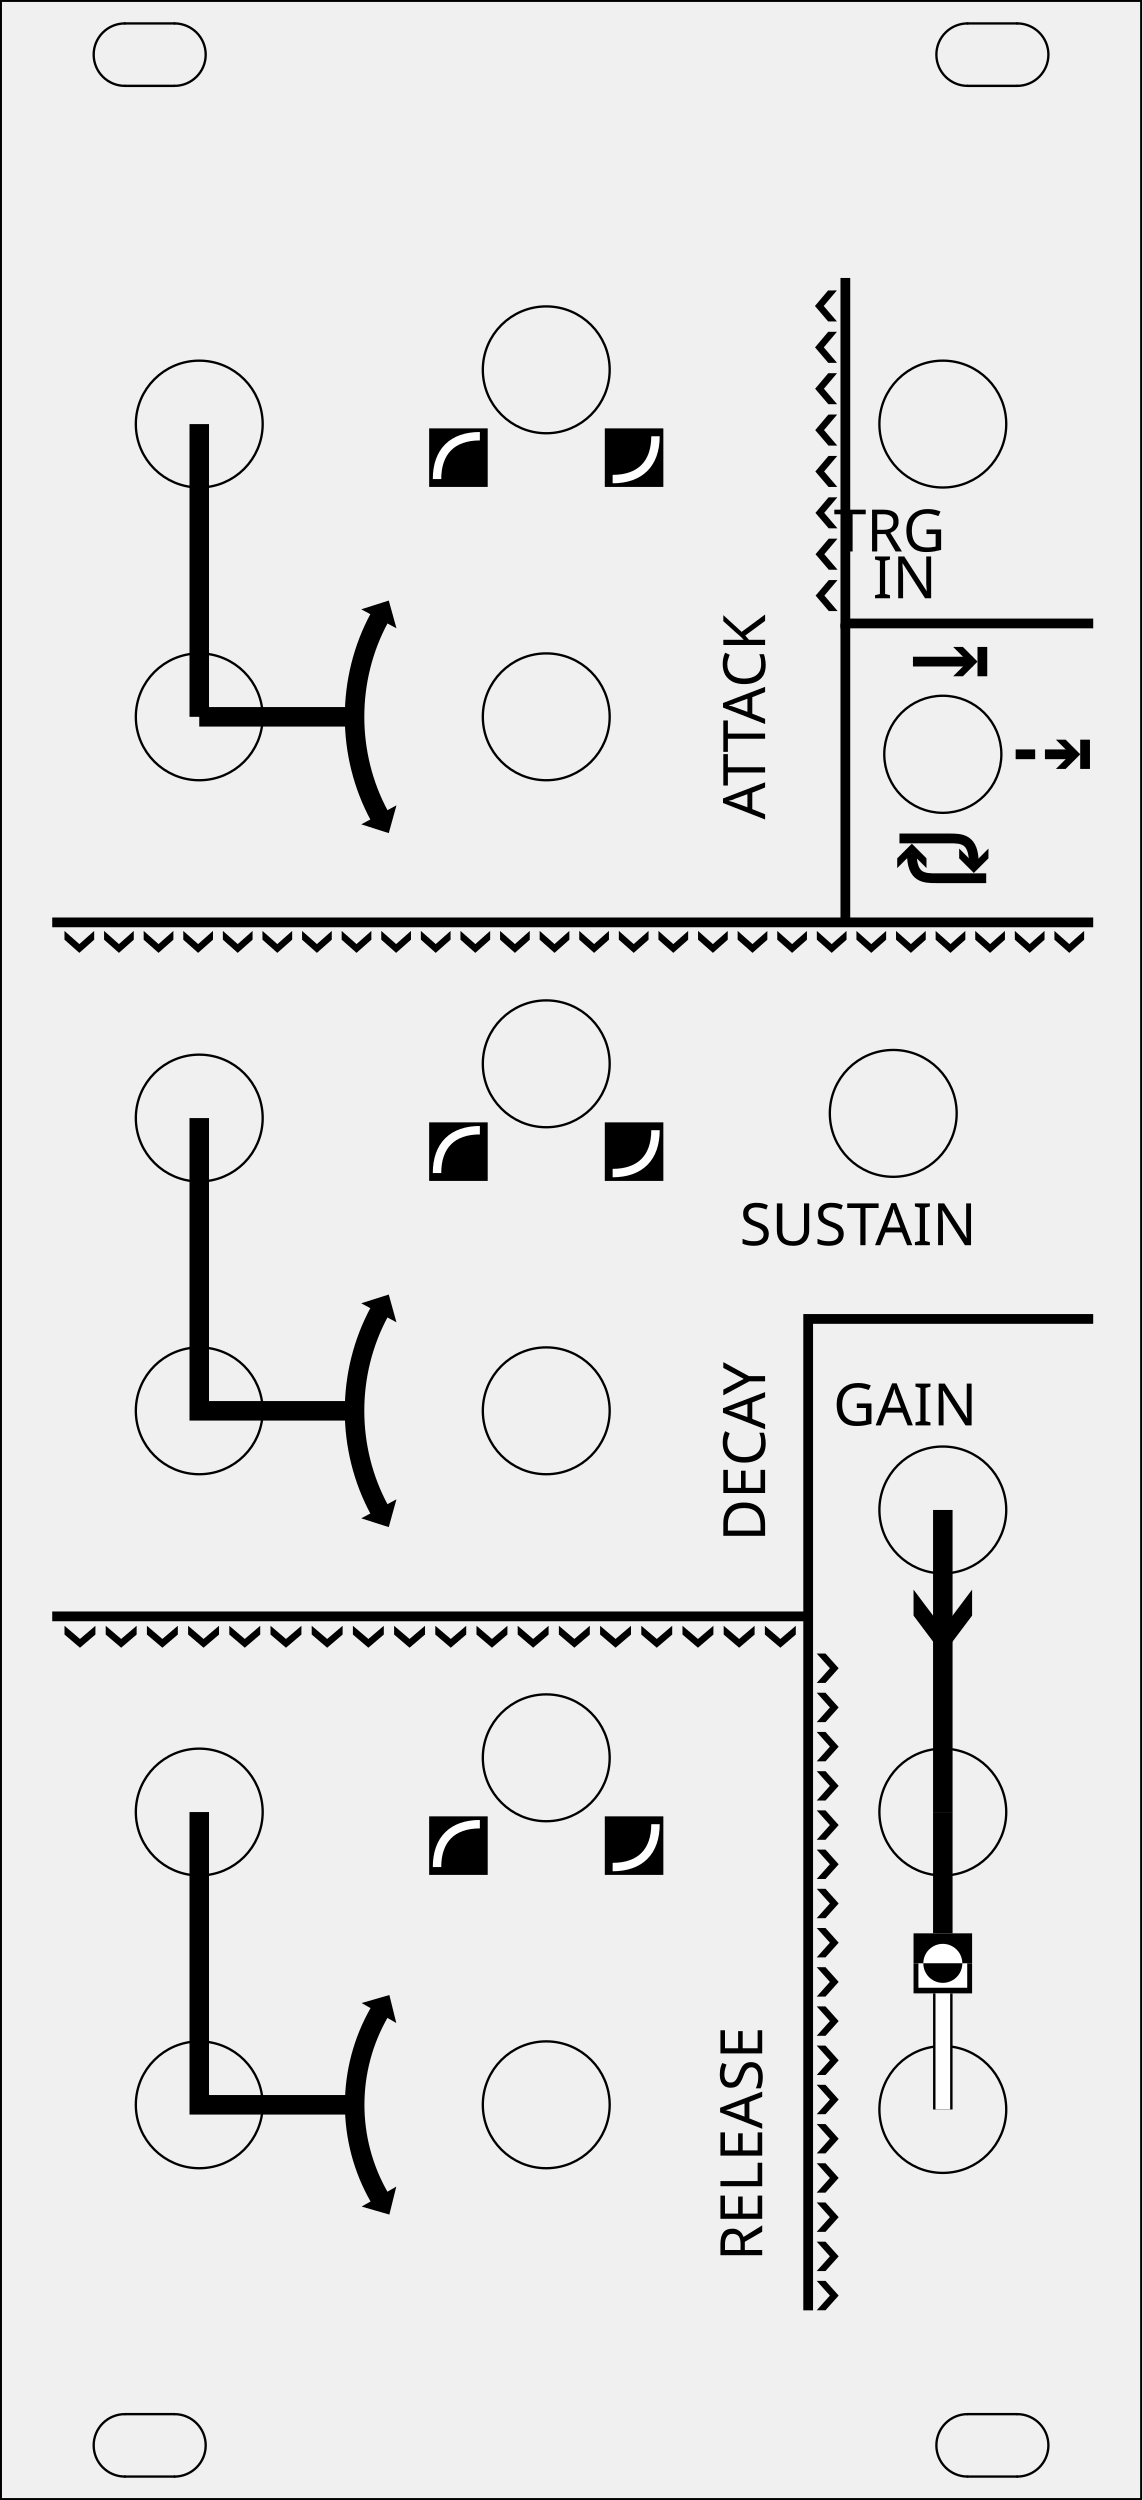
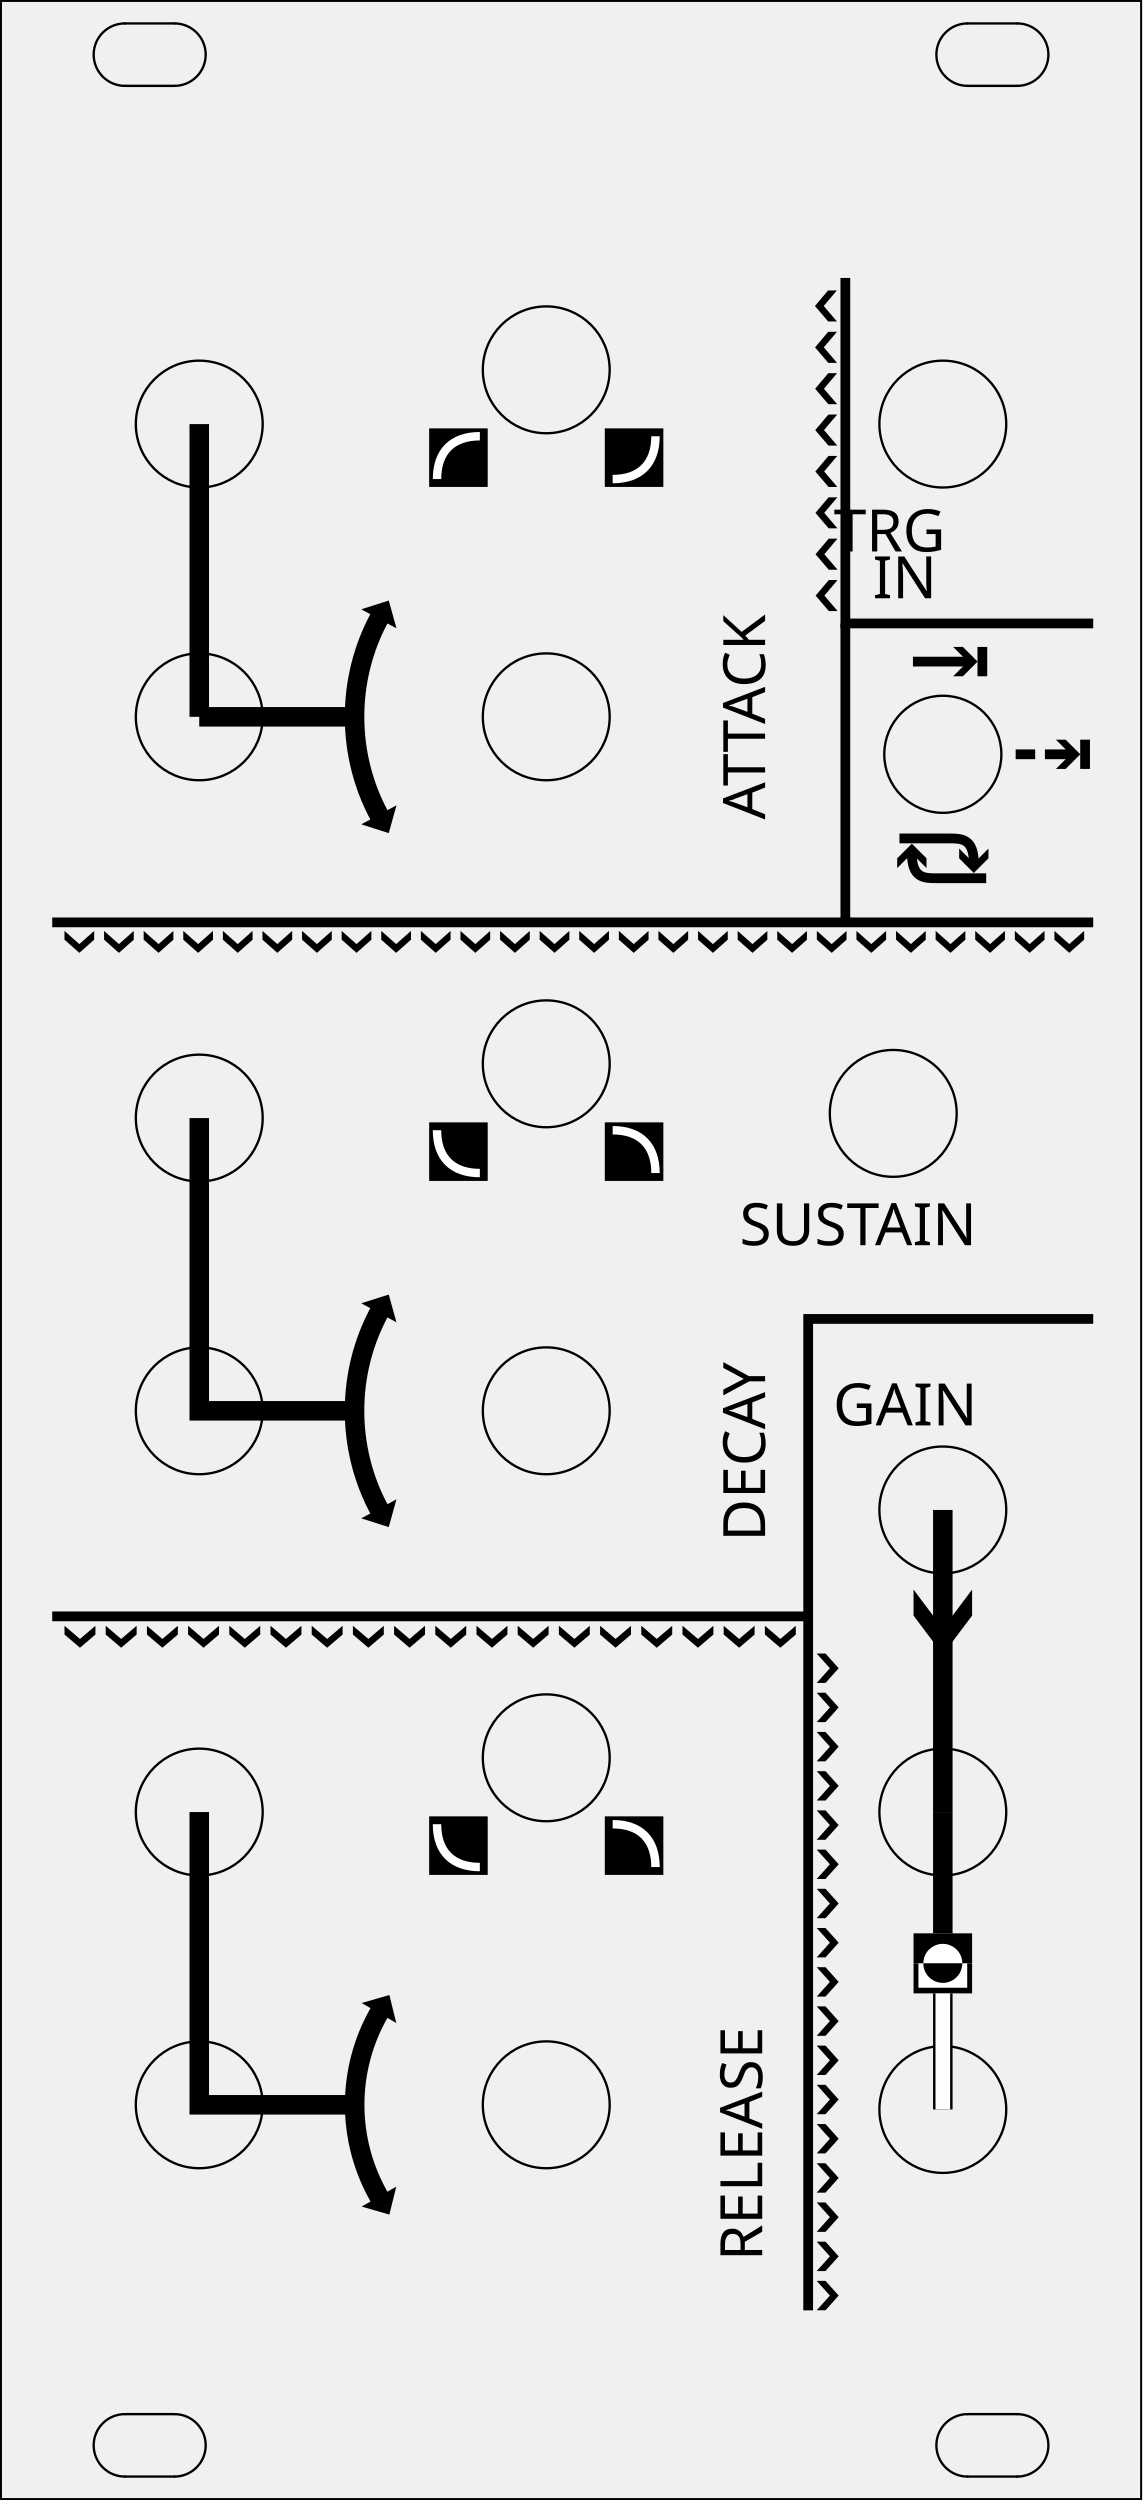
<svg xmlns="http://www.w3.org/2000/svg" width="58.52mm" height="128.1mm" viewBox="0 0 58.52 128.1" version="1.1" id="svg1" xml:space="preserve">
  <defs id="defs1">
    <marker id="DistanceX" orient="auto" refX="0" refY="0" style="overflow:visible">
      <path d="M 3,-3 -3,3 M 0,-5 V 5" style="stroke:#000000;stroke-width:0.5" id="path1" />
    </marker>
    <pattern id="Hatch" patternUnits="userSpaceOnUse" width="8" height="8" x="0" y="0">
      <path d="M8 4 l-4,4" stroke="#000000" stroke-width="0.25" linecap="square" id="path2-5" />
      <path d="M6 2 l-4,4" stroke="#000000" stroke-width="0.25" linecap="square" id="path3-6" />
      <path d="M4 0 l-4,4" stroke="#000000" stroke-width="0.25" linecap="square" id="path4-3" />
    </pattern>
    <symbol id="*MODEL_SPACE" />
    <symbol id="*PAPER_SPACE" />
    <marker orient="90" refY="0" refX="4" id="ThreeDots" style="overflow:visible" markerWidth="0.5" markerHeight="0.5" viewBox="0 0 1 1" preserveAspectRatio="xMidYMid" markerUnits="userSpaceOnUse">
      <g transform="scale(0.5)" id="g33-7">
        <circle cx="4" cy="0" r="1" style="fill:context-stroke;stroke:context-stroke" id="circle31" />
        <circle cx="8" cy="0" r="1" style="fill:context-stroke;stroke:context-stroke" id="circle32" />
        <circle cx="12" cy="0" r="1" style="fill:context-stroke;stroke:context-stroke" id="circle33" />
      </g>
    </marker>
    <marker style="overflow:visible" id="marker73" refX="-1" refY="0" orient="auto-start-reverse" markerWidth="0.5" markerHeight="0.5" viewBox="0 0 1 1" preserveAspectRatio="none">
      <path style="fill:context-stroke;fill-rule:evenodd;stroke:none" d="m 1,0 -3,3 h -2 l 3,-3 -3,-3 h 2 z" id="path73" />
    </marker>
    <marker style="overflow:visible" id="marker70" refX="0" refY="0" orient="auto-start-reverse" markerWidth="0.25" markerHeight="0.25" viewBox="0 0 1 1" preserveAspectRatio="xMidYMid" markerUnits="userSpaceOnUse">
      <path style="fill:context-stroke;fill-rule:evenodd;stroke:none" d="m 1,0 -3,3 h -2 l 3,-3 -3,-3 h 2 z" id="path70" />
    </marker>
    <marker style="overflow:visible" id="ArrowWideHeavy" refX="0" refY="0" orient="auto-start-reverse" markerWidth="0.666" markerHeight="0.5" viewBox="0 0 1 1" preserveAspectRatio="none" markerUnits="strokeWidth">
      <path style="fill:context-stroke;fill-rule:evenodd;stroke:none" d="m 1,0 -3,3 h -2 l 3,-3 -3,-3 h 2 z" id="path52" />
    </marker>
    <marker style="overflow:visible" id="Triangle" refX="-1.5" refY="0" orient="auto-start-reverse" markerWidth="0.2" markerHeight="0.333" viewBox="0 0 1 1" preserveAspectRatio="none" markerUnits="userSpaceOnUse">
      <path transform="scale(0.5)" style="fill:context-stroke;fill-rule:evenodd;stroke:context-stroke;stroke-width:1pt" d="M 5.77,0 -2.88,5 V -5 Z" id="path135" />
    </marker>
    <marker id="DistanceX-1" orient="auto" refX="0" refY="0" style="overflow:visible">
      <path d="M 3,-3 -3,3 M 0,-5 V 5" style="stroke:#000000;stroke-width:0.5" id="path1-9" />
    </marker>
    <pattern id="Hatch-3" patternUnits="userSpaceOnUse" width="8" height="8" x="0" y="0">
      <path d="M8 4 l-4,4" stroke="#000000" stroke-width="0.25" linecap="square" id="path2-4" />
      <path d="M6 2 l-4,4" stroke="#000000" stroke-width="0.25" linecap="square" id="path3-2" />
      <path d="M4 0 l-4,4" stroke="#000000" stroke-width="0.25" linecap="square" id="path4-5" />
    </pattern>
    <symbol id="*MODEL_SPACE-6" />
    <symbol id="*PAPER_SPACE-4" />
    <marker id="DistanceX-6" orient="auto" refX="0" refY="0" style="overflow:visible">
      <path d="M 3,-3 -3,3 M 0,-5 V 5" style="stroke:#000000;stroke-width:0.5" id="path1-6" />
    </marker>
    <pattern id="Hatch-2" patternUnits="userSpaceOnUse" width="8" height="8" x="0" y="0">
      <path d="M8 4 l-4,4" stroke="#000000" stroke-width="0.25" linecap="square" id="path2-0" />
      <path d="M6 2 l-4,4" stroke="#000000" stroke-width="0.25" linecap="square" id="path3-5" />
      <path d="M4 0 l-4,4" stroke="#000000" stroke-width="0.25" linecap="square" id="path4-8" />
    </pattern>
    <symbol id="*MODEL_SPACE-5" />
    <symbol id="*PAPER_SPACE-7" />
    <marker markerWidth="5.669" markerHeight="5.197" refX="2.835" refY="2.598" orient="auto" id="marker34">
      <g id="g35-2" transform="matrix(1.67979,0,0,1.511811,-308.947,28.58078)" style="display:inline">
        <path style="color:#000000;fill:#000000;fill-rule:evenodd;stroke-width:1.125;-inkscape-stroke:none" d="m 185.607,-18.28 1.688,1.688 v 1.125 l -1.688,-1.688 -1.688,1.688 v -1.125 z" id="path35" />
      </g>
      <path style="fill:none;stroke:#000000;stroke-width:0.945;stroke-dasharray:none" d="M -2.073,-19.521 H 3.596" id="path34" />
    </marker>
    <marker style="overflow:visible" id="marker73-7" refX="-1" refY="0" orient="auto-start-reverse" markerWidth="0.5" markerHeight="0.5" viewBox="0 0 1 1" preserveAspectRatio="none">
      <path style="fill:context-stroke;fill-rule:evenodd;stroke:none" d="m 1,0 -3,3 h -2 l 3,-3 -3,-3 h 2 z" id="path73-9" />
    </marker>
    <marker style="overflow:visible" id="marker70-4" refX="0" refY="0" orient="auto-start-reverse" markerWidth="0.25" markerHeight="0.25" viewBox="0 0 1 1" preserveAspectRatio="xMidYMid" markerUnits="userSpaceOnUse">
      <path style="fill:context-stroke;fill-rule:evenodd;stroke:none" d="m 1,0 -3,3 h -2 l 3,-3 -3,-3 h 2 z" id="path70-6" />
    </marker>
    <marker id="DistanceX-0" orient="auto" refX="0" refY="0" style="overflow:visible">
      <path d="M 3,-3 -3,3 M 0,-5 V 5" style="stroke:#000000;stroke-width:0.5" id="path1-5" />
    </marker>
    <pattern id="Hatch-5" patternUnits="userSpaceOnUse" width="8" height="8" x="0" y="0">
      <path d="M8 4 l-4,4" stroke="#000000" stroke-width="0.25" linecap="square" id="path2-6" />
      <path d="M6 2 l-4,4" stroke="#000000" stroke-width="0.25" linecap="square" id="path3-53" />
      <path d="M4 0 l-4,4" stroke="#000000" stroke-width="0.25" linecap="square" id="path4-3-6" />
    </pattern>
    <symbol id="*MODEL_SPACE-7" />
    <symbol id="*PAPER_SPACE-0" />
  </defs>
  <g id="layer1" style="display:none" transform="translate(-8e-6,5.40002e-5)">
    <circle cx="27990000" cy="107860000" r="8000000" id="circle2" style="display:inline;fill:#000000;fill-opacity:0;stroke:#000000;stroke-width:120000;stroke-linecap:round;stroke-linejoin:round;stroke-opacity:1" transform="matrix(9.9999998e-7,0,0,9.9999998e-7,7.9999999e-6,-0.010054)" />
    <circle cx="27990000" cy="72300000" r="8000000" id="circle3" style="display:inline;fill:#000000;fill-opacity:0;stroke:#000000;stroke-width:120000;stroke-linecap:round;stroke-linejoin:round;stroke-opacity:1" transform="matrix(9.9999998e-7,0,0,9.9999998e-7,7.9999999e-6,-0.010054)" />
    <circle cx="27990000" cy="36740000" r="8000000" id="circle4" style="display:inline;fill:#000000;fill-opacity:0;stroke:#000000;stroke-width:120000;stroke-linecap:round;stroke-linejoin:round;stroke-opacity:1" transform="matrix(9.9999998e-7,0,0,9.9999998e-7,7.9999999e-6,-0.010054)" />
    <path d="M 2590000,117400000 H 55930000" id="path28" style="display:inline;fill:#000000;fill-opacity:0;stroke:#000000;stroke-width:150000;stroke-linecap:round;stroke-linejoin:round;stroke-opacity:1" transform="matrix(9.9999998e-7,0,0,9.9999998e-7,7.9999999e-6,-0.010054)" />
    <path d="M 55930000,117400000 V 10720000" id="path29-6" style="display:inline;fill:#000000;fill-opacity:0;stroke:#000000;stroke-width:150000;stroke-linecap:round;stroke-linejoin:round;stroke-opacity:1" transform="matrix(9.9999998e-7,0,0,9.9999998e-7,7.9999999e-6,-0.010054)" />
    <path d="M 55930000,10720000 H 2590000" id="path30-3" style="display:inline;fill:#000000;fill-opacity:0;stroke:#000000;stroke-width:150000;stroke-linecap:round;stroke-linejoin:round;stroke-opacity:1" transform="matrix(9.9999998e-7,0,0,9.9999998e-7,7.9999999e-6,-0.010054)" />
    <path d="M 2590000,10720000 V 117400000" id="path31-9" style="display:inline;fill:#000000;fill-opacity:0;stroke:#000000;stroke-width:150000;stroke-linecap:round;stroke-linejoin:round;stroke-opacity:1" transform="matrix(9.9999998e-7,0,0,9.9999998e-7,7.9999999e-6,-0.010054)" />
  </g>
  <g id="layer2" transform="translate(-81.144,-79.9)" style="display:inline">
    <g id="g3" transform="matrix(9.9999999e-7,0,0,9.9999999e-7,81.144,79.89)">
      <g style="fill:#000000;fill-opacity:1;stroke:#000000;stroke-linecap:round;stroke-linejoin:round;stroke-opacity:1" id="g1" />
      <g style="fill:#000000;fill-opacity:0;stroke:#000000;stroke-width:0;stroke-linecap:round;stroke-linejoin:round;stroke-opacity:1" id="g2" />
      <g style="fill:#000000;fill-opacity:0;stroke:#000000;stroke-width:120000;stroke-linecap:round;stroke-linejoin:round;stroke-opacity:1" id="g27">
        <g id="g4" />
        <g id="g5" />
        <g id="g6" />
        <g id="g7" />
        <g id="g8" />
        <g id="g9" />
        <g id="g10" />
        <g id="g11" />
        <g id="g12" />
        <g id="g13" />
        <g id="g14" />
        <g id="g15" />
        <g id="g16" />
        <g id="g17" />
        <g id="g18" />
        <g id="g19" />
        <g id="g20" />
        <g id="g21" />
        <g id="g22" />
        <g id="g23" />
        <g id="g24" />
        <g id="g25" />
        <g id="g26" />
      </g>
      <g style="fill:#000000;fill-opacity:0;stroke:#000000;stroke-width:120000;stroke-linecap:round;stroke-linejoin:round;stroke-opacity:1" id="g28" />
      <g style="fill:#000000;fill-opacity:0;stroke:#000000;stroke-width:150000;stroke-linecap:round;stroke-linejoin:round;stroke-opacity:1" id="g31" />
      <g style="fill:#000000;fill-opacity:0;stroke:#000000;stroke-width:120000;stroke-linecap:round;stroke-linejoin:round;stroke-opacity:1" id="g83-7">
        <circle cx="27990000" cy="107860000" r="3250000" id="circle31-97" />
        <circle cx="27990000" cy="72300000" r="3250000" id="circle32-2" />
        <circle cx="27990000" cy="36740000" r="3250000" id="circle33-7" />
        <circle cx="27990000" cy="54520000" r="3250000" id="circle34-0" />
        <circle cx="27990000" cy="18960000" r="3250000" id="circle35-0" />
        <circle cx="48310000" cy="108100000" r="3250000" id="circle36-9" />
        <circle cx="10210000" cy="57300000" r="3250000" id="circle37-0" />
        <circle cx="10210000" cy="107860000" r="3250000" id="circle38-6" />
        <circle cx="10210000" cy="21740000" r="3250000" id="circle39" />
        <circle cx="10210000" cy="36740000" r="3250000" id="circle40" />
        <circle cx="48310000" cy="92860000" r="3250000" id="circle41" />
        <circle cx="48310000" cy="77380000" r="3250000" id="circle42" />
        <path d="m 49580000,1210000 h 2540000" id="path42" />
        <path d="m 49580000,4410000 h 2540000" id="path43" />
        <path d="m 49580000,123710000 h 2540000" id="path44-4" />
        <path d="m 49580000,126910000 h 2540000" id="path45-7" />
        <path d="m 52120000,126910000 a 1600000,1600000 0 0 0 0,-3200000" id="path46" />
        <path d="m 49580000,123710000 a 1600000,1600000 0 0 0 0,3200000" id="path47-6" />
        <path d="m 52120000,4410000 a 1600000,1600000 0 0 0 0,-3200000" id="path48" />
        <path d="m 49580000,1210000 a 1600000,1600000 0 0 0 0,3200000" id="path49" />
        <circle cx="10210000" cy="72300000" r="3250000" id="circle49" />
        <circle cx="27990000" cy="90080000" r="3250000" id="circle50" />
        <path d="M 6400000,1210000 H 8940000" id="path50-5" />
        <path d="M 6400000,4410000 H 8940000" id="path51-4" />
        <path d="M 6400000,123710000 H 8940000" id="path52-2" />
        <path d="M 6400000,126910000 H 8940000" id="path53-6" />
        <path d="m 8940000,126910000 a 1600000,1600000 0 0 0 0,-3200000" id="path54-1" />
        <path d="m 6400000,123710000 a 1600000,1600000 0 0 0 0,3200000" id="path55-3" />
        <path d="m 6400000,1210000 a 1600000,1600000 0 0 0 0,3200000" id="path56" />
        <path d="m 8940000,4410000 a 1600000,1600000 0 0 0 0,-3200000" id="path57-4" />
        <circle cx="48310000" cy="21740000" r="3250000" id="circle57" />
        <circle cx="10210000" cy="92860000" r="3250000" id="circle58" />
        <circle cx="45770000" cy="57060000" r="3250000" id="circle59" />
        <circle cx="48310000" cy="38660000" r="3000000" id="circle60" />
        <g id="g60" />
        <g id="g61" />
        <g id="g62" />
        <g id="g63" />
        <g id="g64" />
        <g id="g65" />
        <g id="g66" />
        <g id="g67" />
        <g id="g68-8" />
        <g id="g69-0" />
        <g id="g70-0" />
        <g id="g71-7" />
        <g id="g72-5" />
        <g id="g73-9" />
        <g id="g74-4" />
        <g id="g75-7" />
        <g id="g76-9" />
        <g id="g77-6" />
        <g id="g78-7" />
        <g id="g79-0" />
        <g id="g80-0" />
        <g id="g81-6" />
        <g id="g82-3" />
      </g>
      <g style="fill:#000000;fill-opacity:0;stroke:#000000;stroke-width:120000;stroke-linecap:round;stroke-linejoin:round;stroke-opacity:1" id="g84-6" />
      <g style="fill:#000000;fill-opacity:0;stroke:#000000;stroke-width:100000;stroke-linecap:round;stroke-linejoin:round;stroke-opacity:1" id="g110">
        <path d="M 50000,60000 H 58470000" id="path84" />
        <path d="M 58470000,60000 V 128060000" id="path85" />
        <path d="M 58470000,128060000 H 50000" id="path86" />
        <path d="M 50000,128060000 V 60000" id="path87" />
        <g id="g87-9" />
        <g id="g88-2" />
        <g id="g89-6" />
        <g id="g90" />
        <g id="g91" />
        <g id="g92" />
        <g id="g93" />
        <g id="g94" />
        <g id="g95" />
        <g id="g96" />
        <g id="g97" />
        <g id="g98" />
        <g id="g99" />
        <g id="g100" />
        <g id="g101" />
        <g id="g102" />
        <g id="g103" />
        <g id="g104" />
        <g id="g105" />
        <g id="g106" />
        <g id="g107" />
        <g id="g108" />
        <g id="g109" />
      </g>
    </g>
  </g>
  <g id="layer3" transform="translate(-81.144,-79.9)" style="display:inline">
    <path style="display:inline;fill:none;stroke:#000000;stroke-width:1;stroke-dasharray:none;stroke-opacity:1" d="M 152.314,-10.292 V 4.708" id="path29" transform="translate(-60.96,111.9225)" />
    <path style="display:inline;fill:none;stroke:#000000;stroke-width:1;stroke-dasharray:none;stroke-opacity:1;marker-start:url(#Triangle);marker-end:url(#Triangle)" id="path30" d="m 100.584,121.7 a 9.5,10.14 0 0 1 0,-10.14" />
    <path style="display:inline;fill:none;stroke:#000000;stroke-width:1;stroke-dasharray:none;stroke-opacity:1" d="M 99.311,116.63 H 91.354" id="path31" />
    <text xml:space="preserve" style="font-style:normal;font-variant:normal;font-weight:normal;font-stretch:normal;font-size:3px;font-family:Bahnschrift;-inkscape-font-specification:Bahnschrift;display:inline;fill:none;stroke:#000000;stroke-width:0.5;stroke-dasharray:none;stroke-opacity:1" x="-121.892" y="120.346" id="text31" transform="rotate(-90)">
      <tspan style="font-style:normal;font-variant:normal;font-weight:normal;font-stretch:normal;font-size:3px;font-family:Bahnschrift;-inkscape-font-specification:Bahnschrift;fill:#000000;fill-opacity:1;stroke:none;stroke-width:0.5" x="-121.892" y="120.346" id="tspan42">ATTACK</tspan>
    </text>
    <text xml:space="preserve" style="font-style:normal;font-variant:normal;font-weight:normal;font-stretch:normal;font-size:3px;line-height:0.8;font-family:Bahnschrift;-inkscape-font-specification:Bahnschrift;letter-spacing:0px;display:inline;fill:#000000;stroke-width:0.1" x="129.454" y="108.156" id="text1">
      <tspan id="tspan1" style="line-height:0.8;text-align:center;text-anchor:middle;stroke-width:0.1" x="129.454" y="108.156" dy="0">TRG</tspan>
      <tspan style="line-height:0.8;text-align:center;text-anchor:middle;stroke-width:0.1" x="129.454" y="110.556" id="tspan2">IN</tspan>
    </text>
    <g id="g32-1" transform="translate(-63.006,126.21)" style="display:inline">
      <rect style="fill:#000000;stroke-width:0.1" id="rect2" width="3" height="3" x="166.14" y="-24.36" />
      <path style="fill:none;stroke:#ffffff;stroke-width:0.432;stroke-dasharray:none;stroke-opacity:1" d="m 166.543,-21.763 c 0,-1.406 0.783,-2.195 2.195,-2.195" id="path32" />
    </g>
    <g id="g32-9" transform="rotate(180,140.637,40.24503)" style="display:inline">
      <rect style="fill:#000000;stroke-width:0.1" id="rect2-7" width="3" height="3" x="166.14" y="-24.36" />
      <path style="fill:none;stroke:#ffffff;stroke-width:0.432;stroke-dasharray:none;stroke-opacity:1" d="m 166.543,-21.763 c 0,-1.406 0.783,-2.195 2.195,-2.195" id="path32-4" />
    </g>
-     <g id="g32-5" transform="translate(-63.006,161.77)" style="display:inline">
+     <g id="g32-5" transform="rotate(-90,217.022,89.52803)" style="display:inline">
      <rect style="fill:#000000;stroke-width:0.1" id="rect2-4" width="3" height="3" x="166.14" y="-24.36" />
      <path style="fill:none;stroke:#ffffff;stroke-width:0.432;stroke-dasharray:none;stroke-opacity:1" d="m 166.543,-21.763 c 0,-1.406 0.783,-2.195 2.195,-2.195" id="path32-3" />
    </g>
-     <g id="g32-9-0" transform="rotate(180,140.637,58.02503)" style="display:inline">
+     <g id="g32-9-0" transform="rotate(90,59.75197,31.02203)" style="display:inline">
      <rect style="fill:#000000;stroke-width:0.1" id="rect2-7-4" width="3" height="3" x="166.14" y="-24.36" />
      <path style="fill:none;stroke:#ffffff;stroke-width:0.432;stroke-dasharray:none;stroke-opacity:1" d="m 166.543,-21.763 c 0,-1.406 0.783,-2.195 2.195,-2.195" id="path32-4-0" />
    </g>
-     <g id="g32-5-8" transform="translate(-63.006,197.33)" style="display:inline">
+     <g id="g32-5-8" transform="rotate(-90,234.802,107.308)" style="display:inline">
      <rect style="fill:#000000;stroke-width:0.1" id="rect2-4-5" width="3" height="3" x="166.14" y="-24.36" />
      <path style="fill:none;stroke:#ffffff;stroke-width:0.432;stroke-dasharray:none;stroke-opacity:1" d="m 166.543,-21.763 c 0,-1.406 0.783,-2.195 2.195,-2.195" id="path32-3-1" />
    </g>
-     <g id="g32-9-0-0" transform="rotate(180,140.637,75.80503)" style="display:inline">
+     <g id="g32-9-0-0" transform="rotate(90,41.97197,48.80203)" style="display:inline">
      <rect style="fill:#000000;stroke-width:0.1" id="rect2-7-4-4" width="3" height="3" x="166.14" y="-24.36" />
      <path style="fill:none;stroke:#ffffff;stroke-width:0.432;stroke-dasharray:none;stroke-opacity:1" d="m 166.543,-21.763 c 0,-1.406 0.783,-2.195 2.195,-2.195" id="path32-4-0-8" />
    </g>
    <g id="g37-5" style="display:inline" transform="translate(-60.96,111.9225)">
      <path style="fill:#000000;fill-opacity:1;stroke:none;stroke-width:0.2;stroke-dasharray:none;stroke-opacity:1" d="m 186.239,-1.428 0.673,-0.797 0.45,-0.001 -0.673,0.797 0.677,0.793 -0.45,0.001 z m -0.005,-2.12 0.673,-0.797 0.45,-0.001 -0.673,0.797 c 0.226,0.264 0.451,0.529 0.677,0.793 l -0.45,0.001 c -0.226,-0.264 -0.451,-0.529 -0.677,-0.793 z m -0.005,-2.12 c 0.224,-0.266 0.449,-0.531 0.673,-0.797 l 0.45,-0.001 c -0.224,0.266 -0.449,0.531 -0.673,0.797 0.226,0.264 0.451,0.529 0.677,0.793 l -0.45,0.001 c -0.226,-0.264 -0.451,-0.529 -0.677,-0.793 z m -0.005,-2.12 c 0.224,-0.266 0.449,-0.531 0.673,-0.797 l 0.45,-0.001 c -0.224,0.266 -0.449,0.531 -0.673,0.797 0.226,0.264 0.451,0.529 0.677,0.793 l -0.45,0.001 c -0.226,-0.264 -0.451,-0.529 -0.677,-0.793 z m -0.005,-2.12 0.673,-0.797 0.45,-0.001 -0.673,0.797 0.677,0.793 -0.45,0.001 z m -0.005,-2.12 0.673,-0.797 0.45,-0.001 -0.673,0.797 0.677,0.793 -0.45,0.001 z m -0.005,-2.12 0.673,-0.797 0.45,-0.001 -0.673,0.797 0.677,0.793 -0.45,0.001 z m -0.005,-2.12 0.673,-0.797 0.45,-0.001 -0.673,0.797 0.677,0.793 -0.45,0.001 z" id="path37" transform="translate(-2.342434,-0.07499576)" />
      <path style="fill:none;fill-opacity:1;stroke:#000000;stroke-width:0.5;stroke-dasharray:none;stroke-opacity:1" d="m 185.42,-17.78 v 17.703 h 12.7" id="path38" />
    </g>
    <g id="g37-2-4" transform="translate(-90.30165,129.6696)" style="display:inline">
      <path style="fill:#000000;fill-opacity:1;stroke:none;stroke-width:0.2;stroke-dasharray:none;stroke-opacity:1" d="m 186.399,34.16 0.675,-0.761 h 0.45 l -0.675,0.761 0.675,0.761 h -0.45 z m 0,-2.029 0.675,-0.761 h 0.45 l -0.675,0.761 0.675,0.761 h -0.45 z m 0,-2.029 0.675,-0.761 h 0.45 l -0.675,0.761 0.675,0.761 h -0.45 z m 0,-2.029 0.675,-0.761 h 0.45 l -0.675,0.761 0.675,0.761 h -0.45 z m 0,-2.029 0.675,-0.761 h 0.45 l -0.675,0.761 0.675,0.761 h -0.45 z m 0,-2.029 0.675,-0.761 h 0.45 l -0.675,0.761 0.675,0.761 h -0.45 z m 0,-2.029 0.675,-0.761 h 0.45 l -0.675,0.761 0.675,0.761 h -0.45 z m 0,-2.029 0.675,-0.761 h 0.45 l -0.675,0.761 0.675,0.761 h -0.45 z m 0,-2.029 0.675,-0.761 h 0.45 l -0.675,0.761 0.675,0.761 h -0.45 z m 0,-2.029 0.675,-0.761 h 0.45 l -0.675,0.761 0.675,0.761 h -0.45 z m 0,-2.029 0.675,-0.761 h 0.45 l -0.675,0.761 0.675,0.761 h -0.45 z m 0,-2.029 0.675,-0.761 h 0.45 l -0.675,0.761 0.675,0.761 h -0.45 z m 0,-2.029 0.675,-0.761 h 0.45 l -0.675,0.761 0.675,0.761 h -0.45 z m 0,-2.029 0.675,-0.761 h 0.45 l -0.675,0.761 0.675,0.761 h -0.45 z m 0,-2.029 0.675,-0.761 h 0.45 l -0.675,0.761 0.675,0.761 h -0.45 z m 0,-2.029 0.675,-0.761 h 0.45 l -0.675,0.761 0.675,0.761 h -0.45 z m 0,-2.029 0.675,-0.761 h 0.45 l -0.675,0.761 0.675,0.761 h -0.45 z m 0,-2.029 0.675,-0.761 h 0.45 l -0.675,0.761 0.675,0.761 h -0.45 z m 0,-2.029 0.675,-0.761 h 0.45 l -0.675,0.761 0.675,0.761 h -0.45 z m 0,-2.029 0.675,-0.761 h 0.45 l -0.675,0.761 0.675,0.761 h -0.45 z m 0,-2.029 0.675,-0.761 h 0.45 l -0.675,0.761 0.675,0.761 h -0.45 z m 0,-2.029 0.675,-0.761 h 0.45 l -0.675,0.761 0.675,0.761 h -0.45 z m 0,-2.029 0.675,-0.761 h 0.45 l -0.675,0.761 0.675,0.761 h -0.45 z m 0,-2.029 0.675,-0.761 h 0.45 l -0.675,0.761 0.675,0.761 h -0.45 z m 0,-2.029 0.675,-0.761 h 0.45 l -0.675,0.761 0.675,0.761 h -0.45 z m 0,-2.029 0.675,-0.761 h 0.45 l -0.675,0.761 0.675,0.761 h -0.45 z" id="path37-3" transform="rotate(-90,188.7649,-3.310594)" />
      <path style="fill:none;fill-opacity:1;stroke:#000000;stroke-width:0.5;stroke-dasharray:none;stroke-opacity:1" d="m 144.78,15.24 h 53.34" id="path39" transform="translate(29.34165,-17.74711)" />
    </g>
    <path style="display:inline;fill:none;fill-opacity:1;stroke:#000000;stroke-width:1;stroke-dasharray:none;stroke-opacity:1" d="m 152.314,25.268 v 15 l 7.956,4e-6" id="path40" transform="translate(-60.96,111.9225)" />
    <path style="display:inline;fill:none;fill-opacity:1;stroke:#000000;stroke-width:1;stroke-dasharray:none;stroke-opacity:1;marker-start:url(#Triangle);marker-end:url(#Triangle)" id="path41" d="m 100.583,157.26 a 9.5,10.14 0 0 1 0,-10.14" />
    <text xml:space="preserve" style="font-style:normal;font-variant:normal;font-weight:normal;font-stretch:normal;font-size:3px;line-height:0.8;font-family:Bahnschrift;-inkscape-font-specification:Bahnschrift;text-align:center;letter-spacing:0px;text-anchor:middle;display:inline;fill:none;fill-opacity:1;stroke:#000000;stroke-width:1;stroke-dasharray:none;stroke-opacity:1" x="-152.344" y="120.346" id="text41" transform="rotate(-90)">
      <tspan id="tspan41" style="fill:#000000;fill-opacity:1;stroke:none;stroke-width:1" x="-152.344" y="120.346">DECAY</tspan>
    </text>
    <text xml:space="preserve" style="font-style:normal;font-variant:normal;font-weight:normal;font-stretch:normal;font-size:3px;line-height:0.8;font-family:Bahnschrift;-inkscape-font-specification:Bahnschrift;text-align:center;letter-spacing:0px;text-anchor:middle;display:inline;fill:#000000;fill-opacity:1;stroke:none;stroke-width:1;stroke-dasharray:none;stroke-opacity:1" x="188.026" y="31.783" id="text43" transform="translate(-60.96,111.9225)">
      <tspan id="tspan43" style="stroke-width:1" x="188.026" y="31.783">SUSTAIN</tspan>
    </text>
    <text xml:space="preserve" style="font-style:normal;font-variant:normal;font-weight:normal;font-stretch:normal;font-size:3px;line-height:0.8;font-family:Bahnschrift;-inkscape-font-specification:Bahnschrift;text-align:center;letter-spacing:0px;text-anchor:middle;display:inline;fill:#000000;fill-opacity:1;stroke:none;stroke-width:1;stroke-dasharray:none;stroke-opacity:1" x="129.476" y="152.938" id="text44">
      <tspan id="tspan44" style="stroke-width:1" x="129.476" y="152.938">GAIN</tspan>
    </text>
    <path style="display:inline;fill:none;fill-opacity:1;stroke:#000000;stroke-width:0.5;stroke-dasharray:none;stroke-opacity:1" d="m 198.12,35.56 -14.605,10e-7 v 50.8" id="path44" transform="translate(-60.96,111.9225)" />
    <path style="display:inline;fill:none;fill-opacity:1;stroke:#000000;stroke-width:1;stroke-dasharray:none;stroke-opacity:1" d="m 91.354,172.75 v 15 h 7.964" id="path47" />
    <text xml:space="preserve" style="font-style:normal;font-variant:normal;font-weight:normal;font-stretch:normal;font-size:3px;line-height:0.8;font-family:Bahnschrift;-inkscape-font-specification:Bahnschrift;text-align:center;letter-spacing:0px;text-anchor:middle;display:inline;fill:#000000;fill-opacity:1;stroke:none;stroke-width:1;stroke-dasharray:none;stroke-opacity:1" x="-187.801" y="120.199" id="text47" transform="rotate(-90)">
      <tspan id="tspan47" style="fill:#000000;fill-opacity:1;stroke:none;stroke-width:1" x="-187.801" y="120.199">RELEASE</tspan>
    </text>
    <path style="display:inline;fill:#000000;fill-opacity:1;stroke:none;stroke-width:0.2;stroke-dasharray:none;stroke-opacity:1" d="m 187.057,16.366 0.675,-0.753 h 0.45 l -0.675,0.753 0.675,0.753 h -0.45 z m 0,-2.009 0.675,-0.753 h 0.45 l -0.675,0.753 0.675,0.753 h -0.45 z m 0,-2.009 0.675,-0.753 h 0.45 l -0.675,0.753 0.675,0.753 h -0.45 z m 0,-2.009 0.675,-0.753 h 0.45 l -0.675,0.753 0.675,0.753 h -0.45 z m 0,-2.009 0.675,-0.753 h 0.45 l -0.675,0.753 0.675,0.753 h -0.45 z m 0,-2.009 0.675,-0.753 h 0.45 l -0.675,0.753 0.675,0.753 h -0.45 z m 0,-2.009 0.675,-0.753 h 0.45 l -0.675,0.753 0.675,0.753 h -0.45 z m 0,-2.009 0.675,-0.753 h 0.45 l -0.675,0.753 0.675,0.753 h -0.45 z m 0,-2.009 0.675,-0.753 h 0.45 l -0.675,0.753 0.675,0.753 h -0.45 z m 0,-2.009 0.675,-0.753 h 0.45 l -0.675,0.753 0.675,0.753 h -0.45 z m 0,-2.009 0.675,-0.753 h 0.45 l -0.675,0.753 0.675,0.753 h -0.45 z m 0,-2.009 0.675,-0.753 h 0.45 l -0.675,0.753 0.675,0.753 h -0.45 z m 0,-2.009 0.675,-0.753 h 0.45 l -0.675,0.753 0.675,0.753 h -0.45 z m 0,-2.009 0.675,-0.753 h 0.45 l -0.675,0.753 0.675,0.753 h -0.45 z m 0,-2.009 0.675,-0.753 h 0.45 l -0.675,0.753 0.675,0.753 h -0.45 z m 0,-2.009 0.675,-0.753 h 0.45 l -0.675,0.753 0.675,0.753 h -0.45 z m 0,-2.009 0.675,-0.753 h 0.45 l -0.675,0.753 0.675,0.753 h -0.45 z" id="path50" transform="rotate(180,155.5871,90.8734)" />
    <g id="g47-2" style="display:inline" transform="translate(-60.96,111.9225)">
      <path style="fill:none;fill-opacity:1;stroke:#000000;stroke-width:0.5;stroke-dasharray:none;stroke-opacity:1" d="M 183.515,50.8 H 144.78" id="path45" />
      <path style="fill:#000000;fill-opacity:1;stroke:none;stroke-width:0.2;stroke-dasharray:none;stroke-opacity:1" d="m 186.399,20.138 0.675,-0.792 h 0.45 l -0.675,0.792 0.675,0.792 h -0.45 z m 0,-2.111 0.675,-0.792 h 0.45 l -0.675,0.792 0.675,0.792 h -0.45 z m 0,-2.111 0.675,-0.792 h 0.45 l -0.675,0.792 0.675,0.792 h -0.45 z m 0,-2.111 0.675,-0.792 h 0.45 l -0.675,0.792 0.675,0.792 h -0.45 z m 0,-2.111 0.675,-0.792 h 0.45 l -0.675,0.792 0.675,0.792 h -0.45 z m 0,-2.111 0.675,-0.792 h 0.45 l -0.675,0.792 0.675,0.792 h -0.45 z m 0,-2.111 0.675,-0.792 h 0.45 l -0.675,0.792 0.675,0.792 h -0.45 z m 0,-2.111 0.675,-0.792 h 0.45 l -0.675,0.792 0.675,0.792 h -0.45 z m 0,-2.111 0.675,-0.792 h 0.45 l -0.675,0.792 0.675,0.792 h -0.45 z m 0,-2.111 0.675,-0.792 h 0.45 l -0.675,0.792 0.675,0.792 h -0.45 z m 0,-2.111 0.675,-0.792 h 0.45 l -0.675,0.792 0.675,0.792 h -0.45 z m 0,-2.111 0.675,-0.792 h 0.45 l -0.675,0.792 0.675,0.792 h -0.45 z m 0,-2.111 0.675,-0.792 h 0.45 l -0.675,0.792 0.675,0.792 h -0.45 z m 0,-2.111 0.675,-0.792 h 0.45 l -0.675,0.792 0.675,0.792 h -0.45 z m 0,-2.111 0.675,-0.792 h 0.45 l -0.675,0.792 0.675,0.792 h -0.45 z m 0,-2.111 0.675,-0.792 h 0.45 l -0.675,0.792 0.675,0.792 h -0.45 z m 0,-2.111 0.675,-0.792 h 0.45 l -0.675,0.792 0.675,0.792 h -0.45 z m 0,-2.111 0.675,-0.792 h 0.45 l -0.675,0.792 0.675,0.792 h -0.45 z" id="path37-3-4" transform="rotate(-90,200.3785,38.42787)" />
    </g>
    <path style="display:inline;fill:none;fill-opacity:1;stroke:#000000;stroke-width:1;stroke-dasharray:none;stroke-opacity:1;marker-mid:url(#ArrowWideHeavy)" d="m 190.414,45.348 0,6.745 v 8.735" id="path51" transform="translate(-60.96,111.9225)" />
    <g id="g53-8" transform="matrix(1,0,0,-1,-61.046,249.0824)" style="display:inline">
      <g id="g34">
        <rect style="fill:#000000;fill-opacity:1;stroke:none;stroke-width:0.572;stroke-dasharray:none;stroke-opacity:1" id="rect52" width="3" height="1.538" x="189" y="68.58" />
        <path style="fill:#ffffff;fill-opacity:1;stroke:none;stroke-width:1;stroke-dasharray:none;stroke-opacity:1" id="path53" d="m 191.5,68.58 a 1,1 0 0 1 -0.5,0.866 1,1 0 0 1 -1,0 1,1 0 0 1 -0.5,-0.866" />
        <rect style="fill:#000000;fill-opacity:1;stroke:none;stroke-width:0.572;stroke-dasharray:none;stroke-opacity:1" id="rect52-5" width="3" height="1.538" x="189" y="-68.58" transform="scale(1,-1)" />
        <rect style="display:inline;fill:#ffffff;fill-opacity:1;stroke:none;stroke-width:0.984;stroke-dasharray:none;stroke-opacity:1" id="rect53" width="2.5" height="1.25" x="189.25" y="67.33" transform="translate(-1.2291666e-6)" />
        <path style="fill:#000000;fill-opacity:1;stroke:none;stroke-width:1;stroke-dasharray:none;stroke-opacity:1" id="path53-2" d="m 191.5,-68.58 a 1,1 0 0 1 -0.5,0.866 1,1 0 0 1 -1,0 1,1 0 0 1 -0.5,-0.866" transform="scale(1,-1)" />
      </g>
    </g>
    <path style="display:inline;fill:none;fill-opacity:1;stroke:#000000;stroke-width:1;stroke-dasharray:none;stroke-opacity:1" d="m 190.414,60.828 v 6.215" id="path54" transform="translate(-60.96,111.9225)" />
    <g id="g33">
      <path style="display:inline;fill:none;fill-opacity:1;stroke:#000000;stroke-width:1;stroke-dasharray:none;stroke-opacity:1" d="M 190.414,76.068 V 70.118 Z" id="path55" transform="translate(-60.96,111.9225)" />
      <path style="display:inline;fill:none;fill-opacity:1;stroke:#fefefe;stroke-width:0.75;stroke-dasharray:none;stroke-opacity:1" d="M 190.414,76.068 V 70.118 Z" id="path55-5" transform="translate(-60.96,111.9225)" />
    </g>
    <path style="display:inline;fill:none;fill-opacity:1;stroke:#000000;stroke-width:1;stroke-dasharray:none;stroke-opacity:1;marker-start:url(#Triangle);marker-end:url(#Triangle)" id="path57" d="m 100.59,192.5 a 9.5,9.5 0 0 1 0,-9.5" />
    <path style="display:inline;fill:none;stroke:#000000;stroke-width:0.5;stroke-dasharray:none" d="M 185.42,-0.077 V 15.24" id="path33" transform="translate(-60.96,111.9225)" />
    <g id="g29" transform="translate(0.1184675,0.0498854)">
      <path style="display:inline;fill:none;stroke:#000000;stroke-width:0.5;stroke-dasharray:none;marker-end:url(#marker70)" d="m 188.765,1.828 h 3.061" id="path36" transform="translate(-60.96,111.9225)" />
      <path style="display:inline;fill:none;stroke:#000000;stroke-width:0.5;stroke-dasharray:none" d="m 192.322,1.078 c 0,1.5 0,1.5 0,1.5" id="path71" transform="translate(-60.96,111.9225)" />
    </g>
    <g id="g30" transform="translate(-0.333545,-0.2801699)">
      <path style="display:inline;fill:none;stroke:#000000;stroke-width:0.5;stroke-dasharray:1, 0.5, 1.5;stroke-dashoffset:0;marker-end:url(#marker70-4)" d="m 194.48,6.908 h 1.282 1.779" id="path36-4" transform="translate(-60.96,111.9225)" />
      <path style="display:inline;fill:none;stroke:#000000;stroke-width:0.5;stroke-dasharray:none;marker-mid:url(#ThreeDots)" d="m 198.037,6.158 c 0,1.5 0,1.5 0,1.5" id="path71-3" transform="translate(-60.96,111.9225)" />
    </g>
    <g id="g32" transform="translate(-0.143005,-0.4217382)">
      <path style="display:inline;fill:none;stroke:#000000;stroke-width:0.5;stroke-dasharray:none;marker-end:url(#marker73)" d="m 188.335,11.36 2.54,10e-7 c 0.635,0 1.27,0 1.27,1.27" id="path72" transform="translate(-60.96,111.9225)" />
      <path style="display:inline;fill:none;stroke:#000000;stroke-width:0.5;stroke-dasharray:none;marker-end:url(#marker73-7)" d="m 192.78,13.4 -2.54,-1e-6 c -0.635,0 -1.27,0 -1.27,-1.27" id="path72-9" transform="translate(-60.96,111.9225)" />
    </g>
    <path d="m 133.35,84.3 a 1.6,1.6 0 0 0 0,-3.2 h -2.54 a 1.6,1.6 0 1 0 0,3.2 z" style="display:none;fill:none;stroke:#000000;stroke-width:0.1;stroke-dasharray:none" id="path26-1-8" />
    <path d="m 90.17,84.3 a 1.6,1.6 0 0 0 0,-3.2 h -2.54 a 1.6,1.6 0 1 0 0,3.2 z" style="display:none;fill:none;stroke:#000000;stroke-width:0.1;stroke-dasharray:none" id="path26-1-4-3" />
    <path d="m 133.331,206.8 a 1.6,1.6 0 0 0 0,-3.2 h -2.54 a 1.6,1.6 0 1 0 0,3.2 z" style="display:none;fill:none;stroke:#000000;stroke-width:0.1;stroke-dasharray:none" id="path26-1-5-4" />
    <path d="m 90.151,206.8 a 1.6,1.6 0 0 0 0,-3.2 h -2.54 a 1.6,1.6 0 1 0 0,3.2 z" style="display:none;fill:none;stroke:#000000;stroke-width:0.1;stroke-dasharray:none" id="path26-1-4-5-5" />
  </g>
</svg>
